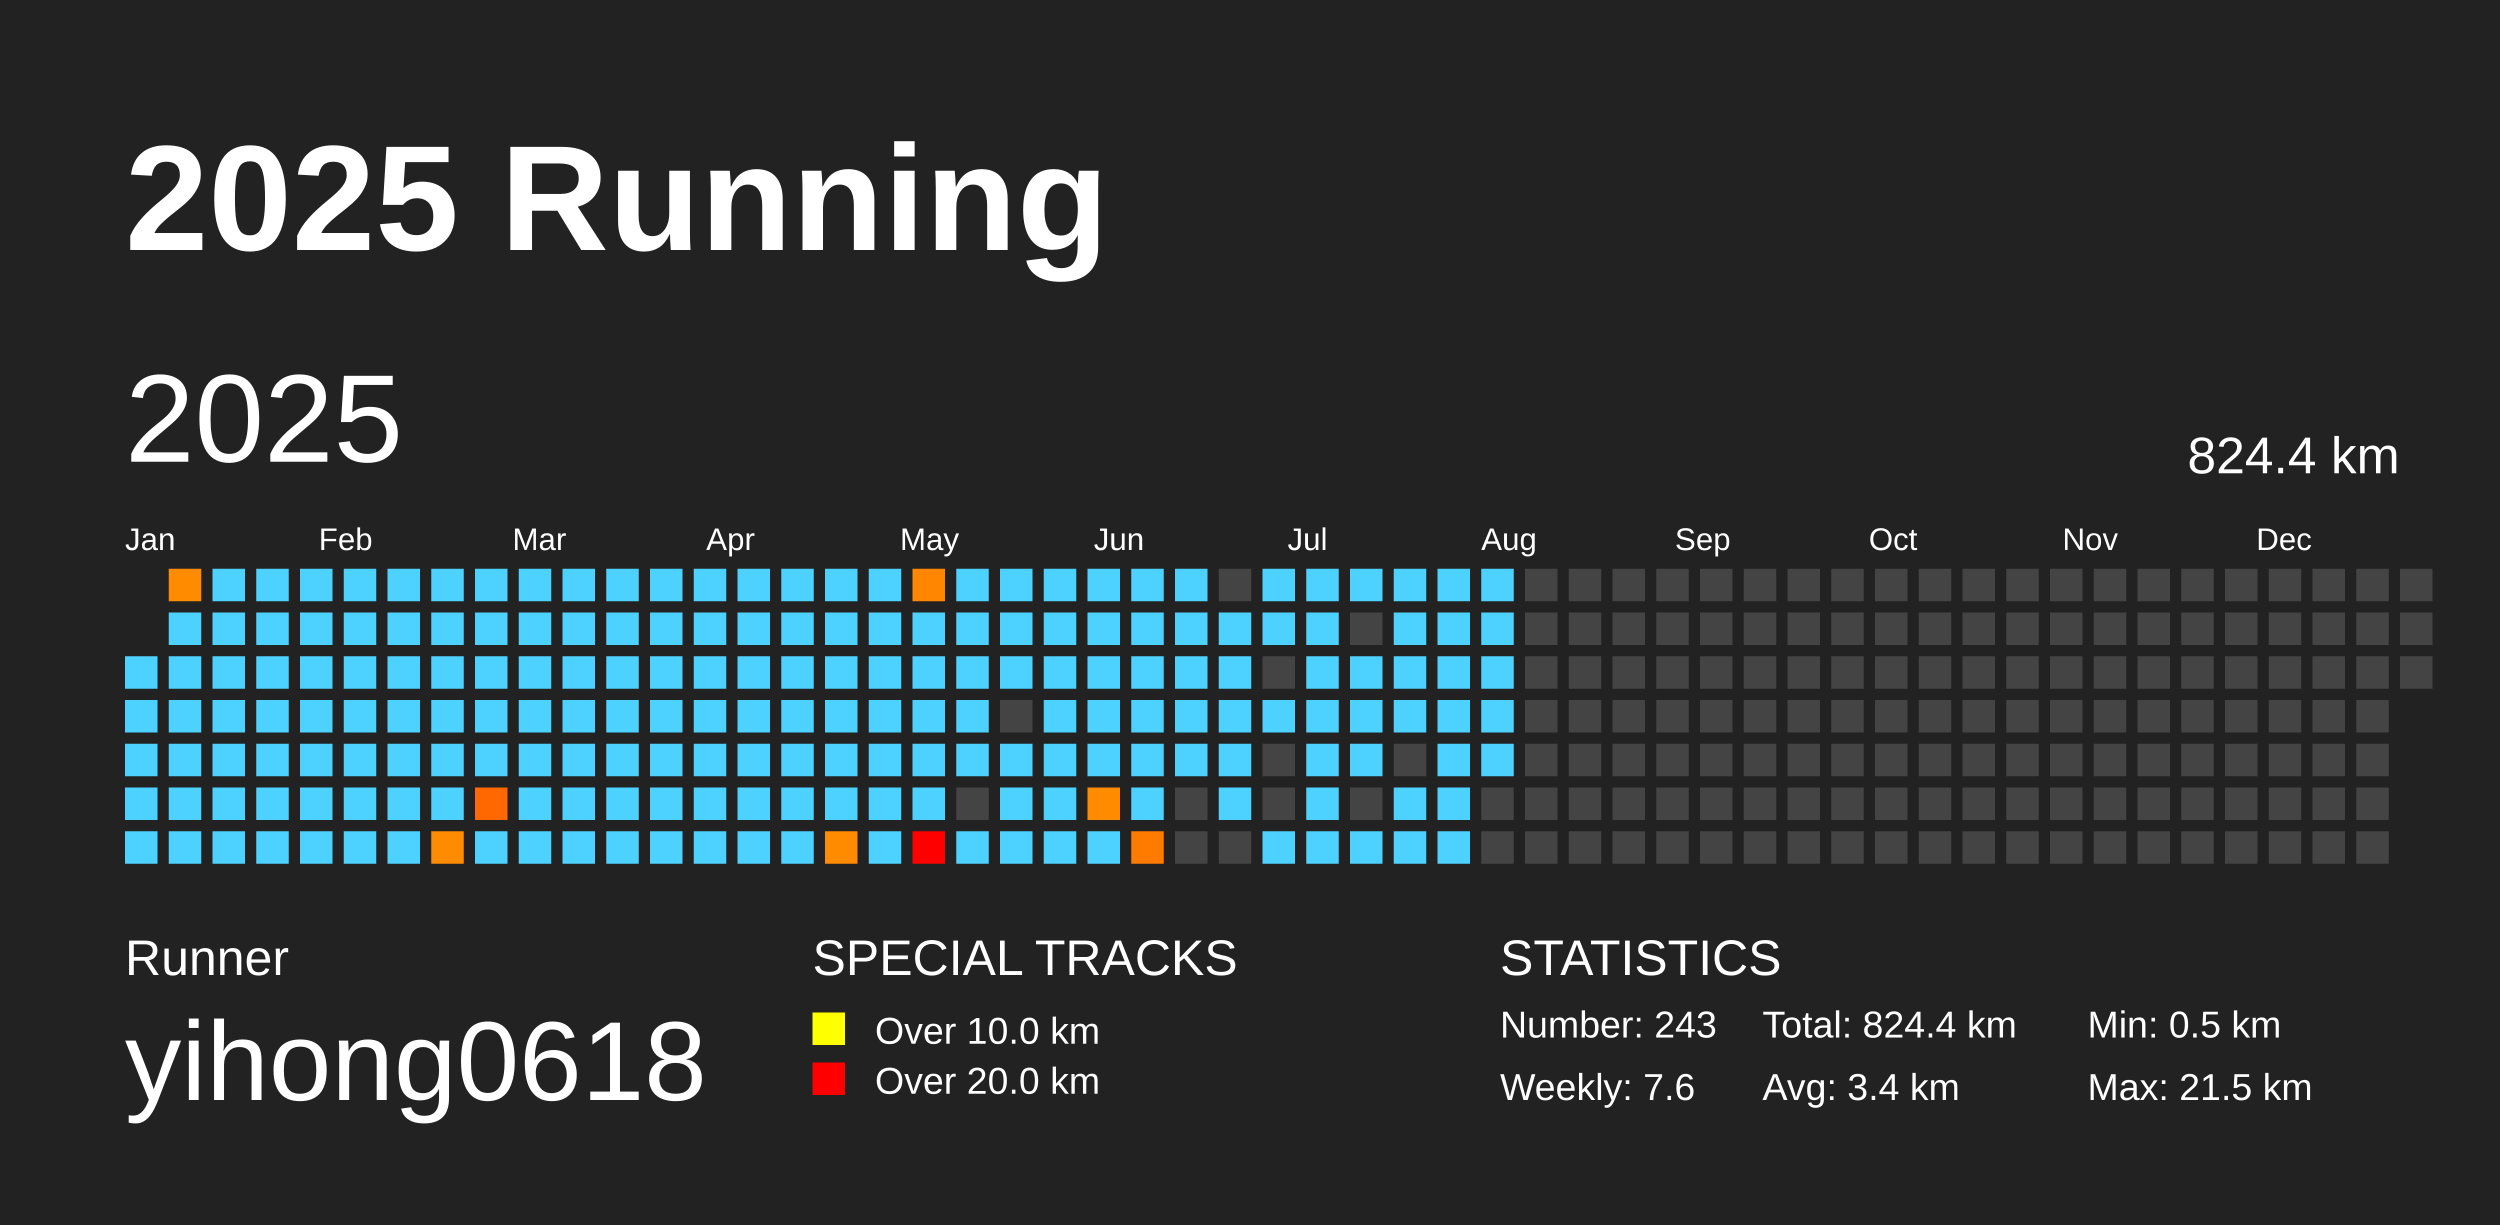
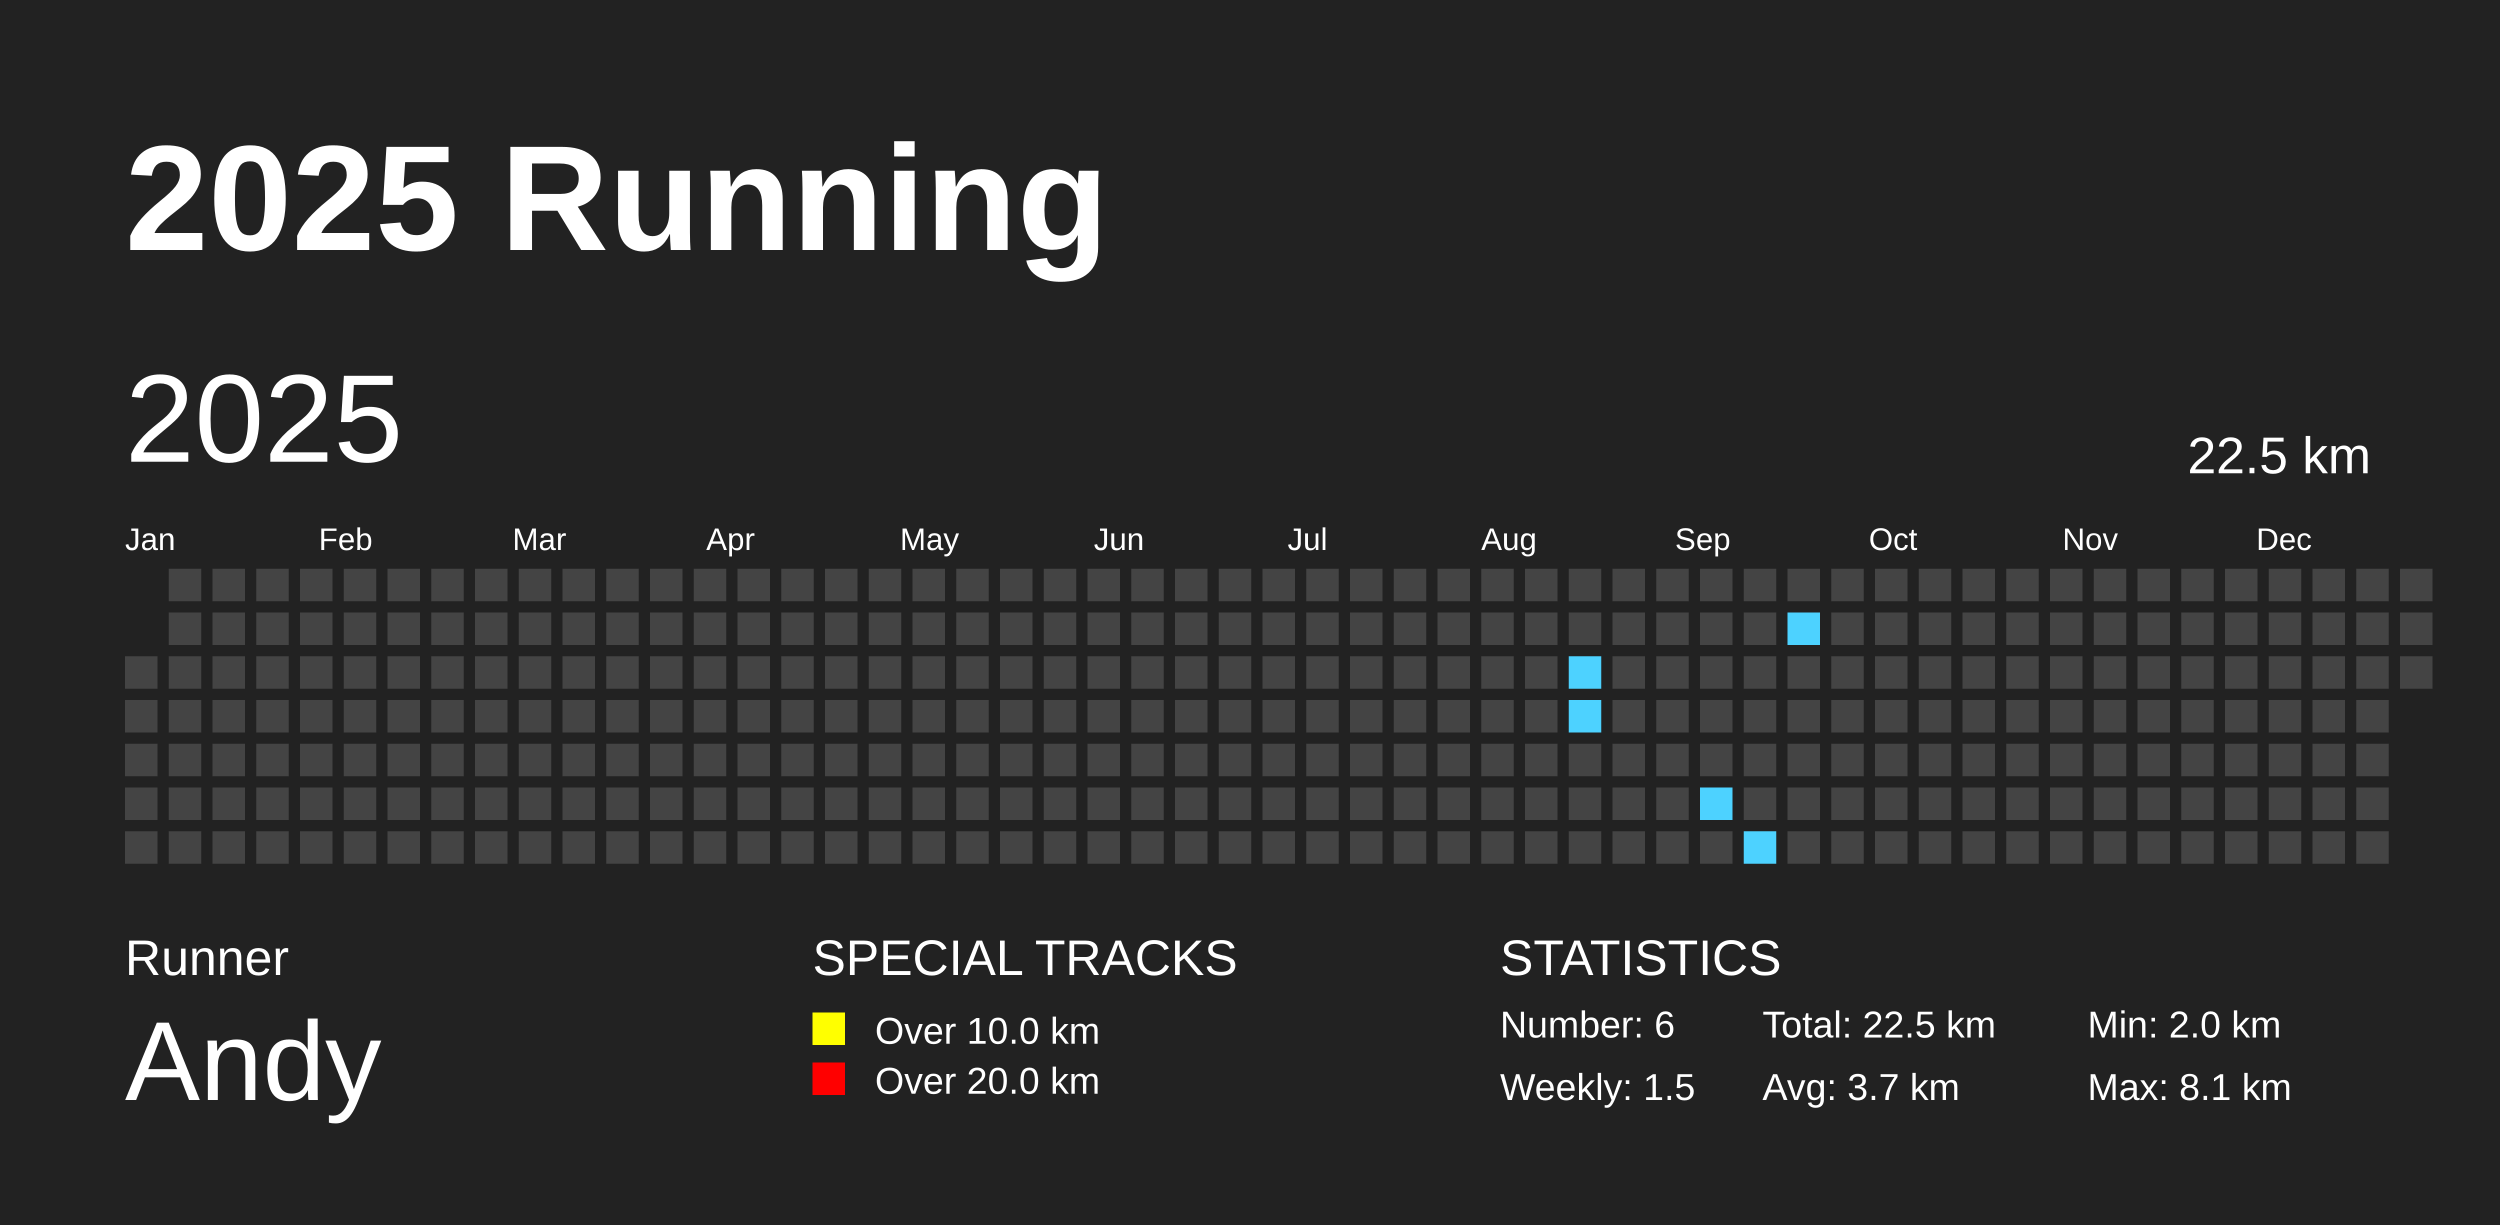
<svg xmlns="http://www.w3.org/2000/svg" baseProfile="full" height="98mm" version="1.1" viewBox="0,0,200,98" width="200mm">
  <defs />
  <rect fill="#222222" height="98" width="200" x="0" y="0" />
  <text fill="#FFFFFF" style="font-size:12px; font-family:Arial; font-weight:bold;" x="10" y="20">2025 Running</text>
  <text fill="#FFFFFF" style="font-size:4px; font-family:Arial" x="10" y="78">Runner</text>
-   <text fill="#FFFFFF" style="font-size:9px; font-family:Arial" x="10" y="88">yihong0618</text>
+   <text fill="#FFFFFF" style="font-size:9px; font-family:Arial" x="10" y="88">Andy</text>
  <text fill="#FFFFFF" style="font-size:4px; font-family:Arial" x="65" y="78">SPECIAL TRACKS</text>
  <rect fill="yellow" height="2.6" width="2.6" x="65" y="81" />
  <text fill="#FFFFFF" style="font-size:3px; font-family:Arial" x="70" y="83.5">Over 10.0 km</text>
  <rect fill="red" height="2.6" width="2.6" x="65" y="85" />
  <text fill="#FFFFFF" style="font-size:3px; font-family:Arial" x="70" y="87.5">Over 20.0 km</text>
  <text fill="#FFFFFF" style="font-size:4px; font-family:Arial" x="120" y="78">STATISTICS</text>
-   <text fill="#FFFFFF" style="font-size:3px; font-family:Arial" x="120" y="83">Number: 243</text>
-   <text fill="#FFFFFF" style="font-size:3px; font-family:Arial" x="120" y="88">Weekly: 7.6</text>
-   <text fill="#FFFFFF" style="font-size:3px; font-family:Arial" x="141" y="83">Total: 824.4 km</text>
-   <text fill="#FFFFFF" style="font-size:3px; font-family:Arial" x="141" y="88">Avg: 3.4 km</text>
-   <text fill="#FFFFFF" style="font-size:3px; font-family:Arial" x="167" y="83">Min: 0.5 km</text>
-   <text fill="#FFFFFF" style="font-size:3px; font-family:Arial" x="167" y="88">Max: 21.5 km</text>
+   <text fill="#FFFFFF" style="font-size:3px; font-family:Arial" x="120" y="83">Number: 6</text>
+   <text fill="#FFFFFF" style="font-size:3px; font-family:Arial" x="120" y="88">Weekly: 1.5</text>
+   <text fill="#FFFFFF" style="font-size:3px; font-family:Arial" x="141" y="83">Total: 22.5 km</text>
+   <text fill="#FFFFFF" style="font-size:3px; font-family:Arial" x="141" y="88">Avg: 3.7 km</text>
+   <text fill="#FFFFFF" style="font-size:3px; font-family:Arial" x="167" y="83">Min: 2.0 km</text>
+   <text fill="#FFFFFF" style="font-size:3px; font-family:Arial" x="167" y="88">Max: 8.1 km</text>
  <text dominant-baseline="hanging" fill="#FFFFFF" style="font-size:10.0px; font-family:Arial;" x="10" y="30">2025</text>
-   <text dominant-baseline="hanging" fill="#FFFFFF" style="font-size:4.125px; font-family:Arial;" x="175" y="35">824.4 km</text>
+   <text dominant-baseline="hanging" fill="#FFFFFF" style="font-size:4.125px; font-family:Arial;" x="175" y="35">22.5 km</text>
  <text fill="#FFFFFF" style="font-size:2.5px; font-family:Arial" x="10.0" y="44">Jan</text>
  <text fill="#FFFFFF" style="font-size:2.5px; font-family:Arial" x="25.5" y="44">Feb</text>
  <text fill="#FFFFFF" style="font-size:2.5px; font-family:Arial" x="41.0" y="44">Mar</text>
  <text fill="#FFFFFF" style="font-size:2.5px; font-family:Arial" x="56.5" y="44">Apr</text>
  <text fill="#FFFFFF" style="font-size:2.5px; font-family:Arial" x="72.0" y="44">May</text>
  <text fill="#FFFFFF" style="font-size:2.5px; font-family:Arial" x="87.5" y="44">Jun</text>
  <text fill="#FFFFFF" style="font-size:2.5px; font-family:Arial" x="103.0" y="44">Jul</text>
  <text fill="#FFFFFF" style="font-size:2.5px; font-family:Arial" x="118.5" y="44">Aug</text>
  <text fill="#FFFFFF" style="font-size:2.5px; font-family:Arial" x="134.0" y="44">Sep</text>
  <text fill="#FFFFFF" style="font-size:2.5px; font-family:Arial" x="149.5" y="44">Oct</text>
  <text fill="#FFFFFF" style="font-size:2.5px; font-family:Arial" x="165.0" y="44">Nov</text>
  <text fill="#FFFFFF" style="font-size:2.5px; font-family:Arial" x="180.5" y="44">Dec</text>
-   <rect fill="#4dd2ff" height="2.6" width="2.6" x="10.0" y="52.5" />
-   <rect fill="#4dd2ff" height="2.6" width="2.6" x="10.0" y="56.0" />
-   <rect fill="#4dd2ff" height="2.6" width="2.6" x="10.0" y="59.5" />
-   <rect fill="#4dd2ff" height="2.6" width="2.6" x="10.0" y="63.0" />
-   <rect fill="#4dd2ff" height="2.6" width="2.6" x="10.0" y="66.5" />
-   <rect fill="#ff8c00" height="2.6" width="2.6" x="13.5" y="45.5" />
-   <rect fill="#4dd2ff" height="2.6" width="2.6" x="13.5" y="49.0" />
-   <rect fill="#4dd2ff" height="2.6" width="2.6" x="13.5" y="52.5" />
-   <rect fill="#4dd2ff" height="2.6" width="2.6" x="13.5" y="56.0" />
-   <rect fill="#4dd2ff" height="2.6" width="2.6" x="13.5" y="59.5" />
-   <rect fill="#4dd2ff" height="2.6" width="2.6" x="13.5" y="63.0" />
-   <rect fill="#4dd2ff" height="2.6" width="2.6" x="13.5" y="66.5" />
-   <rect fill="#4dd2ff" height="2.6" width="2.6" x="17.0" y="45.5" />
-   <rect fill="#4dd2ff" height="2.6" width="2.6" x="17.0" y="49.0" />
-   <rect fill="#4dd2ff" height="2.6" width="2.6" x="17.0" y="52.5" />
-   <rect fill="#4dd2ff" height="2.6" width="2.6" x="17.0" y="56.0" />
-   <rect fill="#4dd2ff" height="2.6" width="2.6" x="17.0" y="59.5" />
-   <rect fill="#4dd2ff" height="2.6" width="2.6" x="17.0" y="63.0" />
-   <rect fill="#4dd2ff" height="2.6" width="2.6" x="17.0" y="66.5" />
-   <rect fill="#4dd2ff" height="2.6" width="2.6" x="20.5" y="45.5" />
-   <rect fill="#4dd2ff" height="2.6" width="2.6" x="20.5" y="49.0" />
-   <rect fill="#4dd2ff" height="2.6" width="2.6" x="20.5" y="52.5" />
-   <rect fill="#4dd2ff" height="2.6" width="2.6" x="20.5" y="56.0" />
-   <rect fill="#4dd2ff" height="2.6" width="2.6" x="20.5" y="59.5" />
-   <rect fill="#4dd2ff" height="2.6" width="2.6" x="20.5" y="63.0" />
-   <rect fill="#4dd2ff" height="2.6" width="2.6" x="20.5" y="66.5" />
-   <rect fill="#4dd2ff" height="2.6" width="2.6" x="24.0" y="45.5" />
-   <rect fill="#4dd2ff" height="2.6" width="2.6" x="24.0" y="49.0" />
-   <rect fill="#4dd2ff" height="2.6" width="2.6" x="24.0" y="52.5" />
-   <rect fill="#4dd2ff" height="2.6" width="2.6" x="24.0" y="56.0" />
-   <rect fill="#4dd2ff" height="2.6" width="2.6" x="24.0" y="59.5" />
-   <rect fill="#4dd2ff" height="2.6" width="2.6" x="24.0" y="63.0" />
-   <rect fill="#4dd2ff" height="2.6" width="2.6" x="24.0" y="66.5" />
-   <rect fill="#4dd2ff" height="2.6" width="2.6" x="27.5" y="45.5" />
-   <rect fill="#4dd2ff" height="2.6" width="2.6" x="27.5" y="49.0" />
-   <rect fill="#4dd2ff" height="2.6" width="2.6" x="27.5" y="52.5" />
-   <rect fill="#4dd2ff" height="2.6" width="2.6" x="27.5" y="56.0" />
-   <rect fill="#4dd2ff" height="2.6" width="2.6" x="27.5" y="59.5" />
-   <rect fill="#4dd2ff" height="2.6" width="2.6" x="27.5" y="63.0" />
-   <rect fill="#4dd2ff" height="2.6" width="2.6" x="27.5" y="66.5" />
-   <rect fill="#4dd2ff" height="2.6" width="2.6" x="31.0" y="45.5" />
-   <rect fill="#4dd2ff" height="2.6" width="2.6" x="31.0" y="49.0" />
-   <rect fill="#4dd2ff" height="2.6" width="2.6" x="31.0" y="52.5" />
-   <rect fill="#4dd2ff" height="2.6" width="2.6" x="31.0" y="56.0" />
-   <rect fill="#4dd2ff" height="2.6" width="2.6" x="31.0" y="59.5" />
-   <rect fill="#4dd2ff" height="2.6" width="2.6" x="31.0" y="63.0" />
-   <rect fill="#4dd2ff" height="2.6" width="2.6" x="31.0" y="66.5" />
-   <rect fill="#4dd2ff" height="2.6" width="2.6" x="34.5" y="45.5" />
-   <rect fill="#4dd2ff" height="2.6" width="2.6" x="34.5" y="49.0" />
-   <rect fill="#4dd2ff" height="2.6" width="2.6" x="34.5" y="52.5" />
-   <rect fill="#4dd2ff" height="2.6" width="2.6" x="34.5" y="56.0" />
-   <rect fill="#4dd2ff" height="2.6" width="2.6" x="34.5" y="59.5" />
-   <rect fill="#4dd2ff" height="2.6" width="2.6" x="34.5" y="63.0" />
-   <rect fill="#ff8c00" height="2.6" width="2.6" x="34.5" y="66.5" />
-   <rect fill="#4dd2ff" height="2.6" width="2.6" x="38.0" y="45.5" />
-   <rect fill="#4dd2ff" height="2.6" width="2.6" x="38.0" y="49.0" />
-   <rect fill="#4dd2ff" height="2.6" width="2.6" x="38.0" y="52.5" />
-   <rect fill="#4dd2ff" height="2.6" width="2.6" x="38.0" y="56.0" />
-   <rect fill="#4dd2ff" height="2.6" width="2.6" x="38.0" y="59.5" />
-   <rect fill="#ff6700" height="2.6" width="2.6" x="38.0" y="63.0" />
-   <rect fill="#4dd2ff" height="2.6" width="2.6" x="38.0" y="66.5" />
-   <rect fill="#4dd2ff" height="2.6" width="2.6" x="41.5" y="45.5" />
-   <rect fill="#4dd2ff" height="2.6" width="2.6" x="41.5" y="49.0" />
-   <rect fill="#4dd2ff" height="2.6" width="2.6" x="41.5" y="52.5" />
-   <rect fill="#4dd2ff" height="2.6" width="2.6" x="41.5" y="56.0" />
-   <rect fill="#4dd2ff" height="2.6" width="2.6" x="41.5" y="59.5" />
-   <rect fill="#4dd2ff" height="2.6" width="2.6" x="41.5" y="63.0" />
-   <rect fill="#4dd2ff" height="2.6" width="2.6" x="41.5" y="66.5" />
-   <rect fill="#4dd2ff" height="2.6" width="2.6" x="45.0" y="45.5" />
-   <rect fill="#4dd2ff" height="2.6" width="2.6" x="45.0" y="49.0" />
-   <rect fill="#4dd2ff" height="2.6" width="2.6" x="45.0" y="52.5" />
-   <rect fill="#4dd2ff" height="2.6" width="2.6" x="45.0" y="56.0" />
-   <rect fill="#4dd2ff" height="2.6" width="2.6" x="45.0" y="59.5" />
-   <rect fill="#4dd2ff" height="2.6" width="2.6" x="45.0" y="63.0" />
-   <rect fill="#4dd2ff" height="2.6" width="2.6" x="45.0" y="66.5" />
-   <rect fill="#4dd2ff" height="2.6" width="2.6" x="48.5" y="45.5" />
-   <rect fill="#4dd2ff" height="2.6" width="2.6" x="48.5" y="49.0" />
-   <rect fill="#4dd2ff" height="2.6" width="2.6" x="48.5" y="52.5" />
-   <rect fill="#4dd2ff" height="2.6" width="2.6" x="48.5" y="56.0" />
-   <rect fill="#4dd2ff" height="2.6" width="2.6" x="48.5" y="59.5" />
-   <rect fill="#4dd2ff" height="2.6" width="2.6" x="48.5" y="63.0" />
-   <rect fill="#4dd2ff" height="2.6" width="2.6" x="48.5" y="66.5" />
-   <rect fill="#4dd2ff" height="2.6" width="2.6" x="52.0" y="45.5" />
-   <rect fill="#4dd2ff" height="2.6" width="2.6" x="52.0" y="49.0" />
-   <rect fill="#4dd2ff" height="2.6" width="2.6" x="52.0" y="52.5" />
-   <rect fill="#4dd2ff" height="2.6" width="2.6" x="52.0" y="56.0" />
-   <rect fill="#4dd2ff" height="2.6" width="2.6" x="52.0" y="59.5" />
-   <rect fill="#4dd2ff" height="2.6" width="2.6" x="52.0" y="63.0" />
-   <rect fill="#4dd2ff" height="2.6" width="2.6" x="52.0" y="66.5" />
-   <rect fill="#4dd2ff" height="2.6" width="2.6" x="55.5" y="45.5" />
-   <rect fill="#4dd2ff" height="2.6" width="2.6" x="55.5" y="49.0" />
-   <rect fill="#4dd2ff" height="2.6" width="2.6" x="55.5" y="52.5" />
-   <rect fill="#4dd2ff" height="2.6" width="2.6" x="55.5" y="56.0" />
-   <rect fill="#4dd2ff" height="2.6" width="2.6" x="55.5" y="59.5" />
-   <rect fill="#4dd2ff" height="2.6" width="2.6" x="55.5" y="63.0" />
-   <rect fill="#4dd2ff" height="2.6" width="2.6" x="55.5" y="66.5" />
-   <rect fill="#4dd2ff" height="2.6" width="2.6" x="59.0" y="45.5" />
-   <rect fill="#4dd2ff" height="2.6" width="2.6" x="59.0" y="49.0" />
-   <rect fill="#4dd2ff" height="2.6" width="2.6" x="59.0" y="52.5" />
-   <rect fill="#4dd2ff" height="2.6" width="2.6" x="59.0" y="56.0" />
-   <rect fill="#4dd2ff" height="2.6" width="2.6" x="59.0" y="59.5" />
-   <rect fill="#4dd2ff" height="2.6" width="2.6" x="59.0" y="63.0" />
-   <rect fill="#4dd2ff" height="2.6" width="2.6" x="59.0" y="66.5" />
-   <rect fill="#4dd2ff" height="2.6" width="2.6" x="62.5" y="45.5" />
-   <rect fill="#4dd2ff" height="2.6" width="2.6" x="62.5" y="49.0" />
-   <rect fill="#4dd2ff" height="2.6" width="2.6" x="62.5" y="52.5" />
-   <rect fill="#4dd2ff" height="2.6" width="2.6" x="62.5" y="56.0" />
-   <rect fill="#4dd2ff" height="2.6" width="2.6" x="62.5" y="59.5" />
-   <rect fill="#4dd2ff" height="2.6" width="2.6" x="62.5" y="63.0" />
-   <rect fill="#4dd2ff" height="2.6" width="2.6" x="62.5" y="66.5" />
-   <rect fill="#4dd2ff" height="2.6" width="2.6" x="66.0" y="45.5" />
-   <rect fill="#4dd2ff" height="2.6" width="2.6" x="66.0" y="49.0" />
-   <rect fill="#4dd2ff" height="2.6" width="2.6" x="66.0" y="52.5" />
-   <rect fill="#4dd2ff" height="2.6" width="2.6" x="66.0" y="56.0" />
-   <rect fill="#4dd2ff" height="2.6" width="2.6" x="66.0" y="59.5" />
-   <rect fill="#4dd2ff" height="2.6" width="2.6" x="66.0" y="63.0" />
-   <rect fill="#ff8c00" height="2.6" width="2.6" x="66.0" y="66.5" />
-   <rect fill="#4dd2ff" height="2.6" width="2.6" x="69.5" y="45.5" />
-   <rect fill="#4dd2ff" height="2.6" width="2.6" x="69.5" y="49.0" />
-   <rect fill="#4dd2ff" height="2.6" width="2.6" x="69.5" y="52.5" />
-   <rect fill="#4dd2ff" height="2.6" width="2.6" x="69.5" y="56.0" />
-   <rect fill="#4dd2ff" height="2.6" width="2.6" x="69.5" y="59.5" />
-   <rect fill="#4dd2ff" height="2.6" width="2.6" x="69.5" y="63.0" />
-   <rect fill="#4dd2ff" height="2.6" width="2.6" x="69.5" y="66.5" />
-   <rect fill="#ff8600" height="2.6" width="2.6" x="73.0" y="45.5" />
-   <rect fill="#4dd2ff" height="2.6" width="2.6" x="73.0" y="49.0" />
-   <rect fill="#4dd2ff" height="2.6" width="2.6" x="73.0" y="52.5" />
-   <rect fill="#4dd2ff" height="2.6" width="2.6" x="73.0" y="56.0" />
-   <rect fill="#4dd2ff" height="2.6" width="2.6" x="73.0" y="59.5" />
-   <rect fill="#4dd2ff" height="2.6" width="2.6" x="73.0" y="63.0" />
-   <rect fill="red" height="2.6" width="2.6" x="73.0" y="66.5" />
-   <rect fill="#4dd2ff" height="2.6" width="2.6" x="76.5" y="45.5" />
-   <rect fill="#4dd2ff" height="2.6" width="2.6" x="76.5" y="49.0" />
-   <rect fill="#4dd2ff" height="2.6" width="2.6" x="76.5" y="52.5" />
-   <rect fill="#4dd2ff" height="2.6" width="2.6" x="76.5" y="56.0" />
-   <rect fill="#4dd2ff" height="2.6" width="2.6" x="76.5" y="59.5" />
+   <rect fill="#444444" height="2.6" width="2.6" x="10.0" y="52.5" />
+   <rect fill="#444444" height="2.6" width="2.6" x="10.0" y="56.0" />
+   <rect fill="#444444" height="2.6" width="2.6" x="10.0" y="59.5" />
+   <rect fill="#444444" height="2.6" width="2.6" x="10.0" y="63.0" />
+   <rect fill="#444444" height="2.6" width="2.6" x="10.0" y="66.5" />
+   <rect fill="#444444" height="2.6" width="2.6" x="13.5" y="45.5" />
+   <rect fill="#444444" height="2.6" width="2.6" x="13.5" y="49.0" />
+   <rect fill="#444444" height="2.6" width="2.6" x="13.5" y="52.5" />
+   <rect fill="#444444" height="2.6" width="2.6" x="13.5" y="56.0" />
+   <rect fill="#444444" height="2.6" width="2.6" x="13.5" y="59.5" />
+   <rect fill="#444444" height="2.6" width="2.6" x="13.5" y="63.0" />
+   <rect fill="#444444" height="2.6" width="2.6" x="13.5" y="66.5" />
+   <rect fill="#444444" height="2.6" width="2.6" x="17.0" y="45.5" />
+   <rect fill="#444444" height="2.6" width="2.6" x="17.0" y="49.0" />
+   <rect fill="#444444" height="2.6" width="2.6" x="17.0" y="52.5" />
+   <rect fill="#444444" height="2.6" width="2.6" x="17.0" y="56.0" />
+   <rect fill="#444444" height="2.6" width="2.6" x="17.0" y="59.5" />
+   <rect fill="#444444" height="2.6" width="2.6" x="17.0" y="63.0" />
+   <rect fill="#444444" height="2.6" width="2.6" x="17.0" y="66.5" />
+   <rect fill="#444444" height="2.6" width="2.6" x="20.5" y="45.5" />
+   <rect fill="#444444" height="2.6" width="2.6" x="20.5" y="49.0" />
+   <rect fill="#444444" height="2.6" width="2.6" x="20.5" y="52.5" />
+   <rect fill="#444444" height="2.6" width="2.6" x="20.5" y="56.0" />
+   <rect fill="#444444" height="2.6" width="2.6" x="20.5" y="59.5" />
+   <rect fill="#444444" height="2.6" width="2.6" x="20.5" y="63.0" />
+   <rect fill="#444444" height="2.6" width="2.6" x="20.5" y="66.5" />
+   <rect fill="#444444" height="2.6" width="2.6" x="24.0" y="45.5" />
+   <rect fill="#444444" height="2.6" width="2.6" x="24.0" y="49.0" />
+   <rect fill="#444444" height="2.6" width="2.6" x="24.0" y="52.5" />
+   <rect fill="#444444" height="2.6" width="2.6" x="24.0" y="56.0" />
+   <rect fill="#444444" height="2.6" width="2.6" x="24.0" y="59.5" />
+   <rect fill="#444444" height="2.6" width="2.6" x="24.0" y="63.0" />
+   <rect fill="#444444" height="2.6" width="2.6" x="24.0" y="66.5" />
+   <rect fill="#444444" height="2.6" width="2.6" x="27.5" y="45.5" />
+   <rect fill="#444444" height="2.6" width="2.6" x="27.5" y="49.0" />
+   <rect fill="#444444" height="2.6" width="2.6" x="27.5" y="52.5" />
+   <rect fill="#444444" height="2.6" width="2.6" x="27.5" y="56.0" />
+   <rect fill="#444444" height="2.6" width="2.6" x="27.5" y="59.5" />
+   <rect fill="#444444" height="2.6" width="2.6" x="27.5" y="63.0" />
+   <rect fill="#444444" height="2.6" width="2.6" x="27.5" y="66.5" />
+   <rect fill="#444444" height="2.6" width="2.6" x="31.0" y="45.5" />
+   <rect fill="#444444" height="2.6" width="2.6" x="31.0" y="49.0" />
+   <rect fill="#444444" height="2.6" width="2.6" x="31.0" y="52.5" />
+   <rect fill="#444444" height="2.6" width="2.6" x="31.0" y="56.0" />
+   <rect fill="#444444" height="2.6" width="2.6" x="31.0" y="59.5" />
+   <rect fill="#444444" height="2.6" width="2.6" x="31.0" y="63.0" />
+   <rect fill="#444444" height="2.6" width="2.6" x="31.0" y="66.5" />
+   <rect fill="#444444" height="2.6" width="2.6" x="34.5" y="45.5" />
+   <rect fill="#444444" height="2.6" width="2.6" x="34.5" y="49.0" />
+   <rect fill="#444444" height="2.6" width="2.6" x="34.5" y="52.5" />
+   <rect fill="#444444" height="2.6" width="2.6" x="34.5" y="56.0" />
+   <rect fill="#444444" height="2.6" width="2.6" x="34.5" y="59.5" />
+   <rect fill="#444444" height="2.6" width="2.6" x="34.5" y="63.0" />
+   <rect fill="#444444" height="2.6" width="2.6" x="34.5" y="66.5" />
+   <rect fill="#444444" height="2.6" width="2.6" x="38.0" y="45.5" />
+   <rect fill="#444444" height="2.6" width="2.6" x="38.0" y="49.0" />
+   <rect fill="#444444" height="2.6" width="2.6" x="38.0" y="52.5" />
+   <rect fill="#444444" height="2.6" width="2.6" x="38.0" y="56.0" />
+   <rect fill="#444444" height="2.6" width="2.6" x="38.0" y="59.5" />
+   <rect fill="#444444" height="2.6" width="2.6" x="38.0" y="63.0" />
+   <rect fill="#444444" height="2.6" width="2.6" x="38.0" y="66.5" />
+   <rect fill="#444444" height="2.6" width="2.6" x="41.5" y="45.5" />
+   <rect fill="#444444" height="2.6" width="2.6" x="41.5" y="49.0" />
+   <rect fill="#444444" height="2.6" width="2.6" x="41.5" y="52.5" />
+   <rect fill="#444444" height="2.6" width="2.6" x="41.5" y="56.0" />
+   <rect fill="#444444" height="2.6" width="2.6" x="41.5" y="59.5" />
+   <rect fill="#444444" height="2.6" width="2.6" x="41.5" y="63.0" />
+   <rect fill="#444444" height="2.6" width="2.6" x="41.5" y="66.5" />
+   <rect fill="#444444" height="2.6" width="2.6" x="45.0" y="45.5" />
+   <rect fill="#444444" height="2.6" width="2.6" x="45.0" y="49.0" />
+   <rect fill="#444444" height="2.6" width="2.6" x="45.0" y="52.5" />
+   <rect fill="#444444" height="2.6" width="2.6" x="45.0" y="56.0" />
+   <rect fill="#444444" height="2.6" width="2.6" x="45.0" y="59.5" />
+   <rect fill="#444444" height="2.6" width="2.6" x="45.0" y="63.0" />
+   <rect fill="#444444" height="2.6" width="2.6" x="45.0" y="66.5" />
+   <rect fill="#444444" height="2.6" width="2.6" x="48.5" y="45.5" />
+   <rect fill="#444444" height="2.6" width="2.6" x="48.5" y="49.0" />
+   <rect fill="#444444" height="2.6" width="2.6" x="48.5" y="52.5" />
+   <rect fill="#444444" height="2.6" width="2.6" x="48.5" y="56.0" />
+   <rect fill="#444444" height="2.6" width="2.6" x="48.5" y="59.5" />
+   <rect fill="#444444" height="2.6" width="2.6" x="48.5" y="63.0" />
+   <rect fill="#444444" height="2.6" width="2.6" x="48.5" y="66.5" />
+   <rect fill="#444444" height="2.6" width="2.6" x="52.0" y="45.5" />
+   <rect fill="#444444" height="2.6" width="2.6" x="52.0" y="49.0" />
+   <rect fill="#444444" height="2.6" width="2.6" x="52.0" y="52.5" />
+   <rect fill="#444444" height="2.6" width="2.6" x="52.0" y="56.0" />
+   <rect fill="#444444" height="2.6" width="2.6" x="52.0" y="59.5" />
+   <rect fill="#444444" height="2.6" width="2.6" x="52.0" y="63.0" />
+   <rect fill="#444444" height="2.6" width="2.6" x="52.0" y="66.5" />
+   <rect fill="#444444" height="2.6" width="2.6" x="55.5" y="45.5" />
+   <rect fill="#444444" height="2.6" width="2.6" x="55.5" y="49.0" />
+   <rect fill="#444444" height="2.6" width="2.6" x="55.5" y="52.5" />
+   <rect fill="#444444" height="2.6" width="2.6" x="55.5" y="56.0" />
+   <rect fill="#444444" height="2.6" width="2.6" x="55.5" y="59.5" />
+   <rect fill="#444444" height="2.6" width="2.6" x="55.5" y="63.0" />
+   <rect fill="#444444" height="2.6" width="2.6" x="55.5" y="66.5" />
+   <rect fill="#444444" height="2.6" width="2.6" x="59.0" y="45.5" />
+   <rect fill="#444444" height="2.6" width="2.6" x="59.0" y="49.0" />
+   <rect fill="#444444" height="2.6" width="2.6" x="59.0" y="52.5" />
+   <rect fill="#444444" height="2.6" width="2.6" x="59.0" y="56.0" />
+   <rect fill="#444444" height="2.6" width="2.6" x="59.0" y="59.5" />
+   <rect fill="#444444" height="2.6" width="2.6" x="59.0" y="63.0" />
+   <rect fill="#444444" height="2.6" width="2.6" x="59.0" y="66.5" />
+   <rect fill="#444444" height="2.6" width="2.6" x="62.5" y="45.5" />
+   <rect fill="#444444" height="2.6" width="2.6" x="62.5" y="49.0" />
+   <rect fill="#444444" height="2.6" width="2.6" x="62.5" y="52.5" />
+   <rect fill="#444444" height="2.6" width="2.6" x="62.5" y="56.0" />
+   <rect fill="#444444" height="2.6" width="2.6" x="62.5" y="59.5" />
+   <rect fill="#444444" height="2.6" width="2.6" x="62.5" y="63.0" />
+   <rect fill="#444444" height="2.6" width="2.6" x="62.5" y="66.5" />
+   <rect fill="#444444" height="2.6" width="2.6" x="66.0" y="45.5" />
+   <rect fill="#444444" height="2.6" width="2.6" x="66.0" y="49.0" />
+   <rect fill="#444444" height="2.6" width="2.6" x="66.0" y="52.5" />
+   <rect fill="#444444" height="2.6" width="2.6" x="66.0" y="56.0" />
+   <rect fill="#444444" height="2.6" width="2.6" x="66.0" y="59.5" />
+   <rect fill="#444444" height="2.6" width="2.6" x="66.0" y="63.0" />
+   <rect fill="#444444" height="2.6" width="2.6" x="66.0" y="66.5" />
+   <rect fill="#444444" height="2.6" width="2.6" x="69.5" y="45.5" />
+   <rect fill="#444444" height="2.6" width="2.6" x="69.5" y="49.0" />
+   <rect fill="#444444" height="2.6" width="2.6" x="69.5" y="52.5" />
+   <rect fill="#444444" height="2.6" width="2.6" x="69.5" y="56.0" />
+   <rect fill="#444444" height="2.6" width="2.6" x="69.5" y="59.5" />
+   <rect fill="#444444" height="2.6" width="2.6" x="69.5" y="63.0" />
+   <rect fill="#444444" height="2.6" width="2.6" x="69.5" y="66.5" />
+   <rect fill="#444444" height="2.6" width="2.6" x="73.0" y="45.5" />
+   <rect fill="#444444" height="2.6" width="2.6" x="73.0" y="49.0" />
+   <rect fill="#444444" height="2.6" width="2.6" x="73.0" y="52.5" />
+   <rect fill="#444444" height="2.6" width="2.6" x="73.0" y="56.0" />
+   <rect fill="#444444" height="2.6" width="2.6" x="73.0" y="59.5" />
+   <rect fill="#444444" height="2.6" width="2.6" x="73.0" y="63.0" />
+   <rect fill="#444444" height="2.6" width="2.6" x="73.0" y="66.5" />
+   <rect fill="#444444" height="2.6" width="2.6" x="76.5" y="45.5" />
+   <rect fill="#444444" height="2.6" width="2.6" x="76.5" y="49.0" />
+   <rect fill="#444444" height="2.6" width="2.6" x="76.5" y="52.5" />
+   <rect fill="#444444" height="2.6" width="2.6" x="76.5" y="56.0" />
+   <rect fill="#444444" height="2.6" width="2.6" x="76.5" y="59.5" />
  <rect fill="#444444" height="2.6" width="2.6" x="76.5" y="63.0" />
-   <rect fill="#4dd2ff" height="2.6" width="2.6" x="76.5" y="66.5" />
-   <rect fill="#4dd2ff" height="2.6" width="2.6" x="80.0" y="45.5" />
-   <rect fill="#4dd2ff" height="2.6" width="2.6" x="80.0" y="49.0" />
-   <rect fill="#4dd2ff" height="2.6" width="2.6" x="80.0" y="52.5" />
+   <rect fill="#444444" height="2.6" width="2.6" x="76.5" y="66.5" />
+   <rect fill="#444444" height="2.6" width="2.6" x="80.0" y="45.5" />
+   <rect fill="#444444" height="2.6" width="2.6" x="80.0" y="49.0" />
+   <rect fill="#444444" height="2.6" width="2.6" x="80.0" y="52.5" />
  <rect fill="#444444" height="2.6" width="2.6" x="80.0" y="56.0" />
-   <rect fill="#4dd2ff" height="2.6" width="2.6" x="80.0" y="59.5" />
-   <rect fill="#4dd2ff" height="2.6" width="2.6" x="80.0" y="63.0" />
-   <rect fill="#4dd2ff" height="2.6" width="2.6" x="80.0" y="66.5" />
-   <rect fill="#4dd2ff" height="2.6" width="2.6" x="83.5" y="45.5" />
-   <rect fill="#4dd2ff" height="2.6" width="2.6" x="83.5" y="49.0" />
-   <rect fill="#4dd2ff" height="2.6" width="2.6" x="83.5" y="52.5" />
-   <rect fill="#4dd2ff" height="2.6" width="2.6" x="83.5" y="56.0" />
-   <rect fill="#4dd2ff" height="2.6" width="2.6" x="83.5" y="59.5" />
-   <rect fill="#4dd2ff" height="2.6" width="2.6" x="83.5" y="63.0" />
-   <rect fill="#4dd2ff" height="2.6" width="2.6" x="83.5" y="66.5" />
-   <rect fill="#4dd2ff" height="2.6" width="2.6" x="87.0" y="45.5" />
-   <rect fill="#4dd2ff" height="2.6" width="2.6" x="87.0" y="49.0" />
-   <rect fill="#4dd2ff" height="2.6" width="2.6" x="87.0" y="52.5" />
-   <rect fill="#4dd2ff" height="2.6" width="2.6" x="87.0" y="56.0" />
-   <rect fill="#4dd2ff" height="2.6" width="2.6" x="87.0" y="59.5" />
-   <rect fill="#ff8c00" height="2.6" width="2.6" x="87.0" y="63.0" />
-   <rect fill="#4dd2ff" height="2.6" width="2.6" x="87.0" y="66.5" />
-   <rect fill="#4dd2ff" height="2.6" width="2.6" x="90.5" y="45.5" />
-   <rect fill="#4dd2ff" height="2.6" width="2.6" x="90.5" y="49.0" />
-   <rect fill="#4dd2ff" height="2.6" width="2.6" x="90.5" y="52.5" />
-   <rect fill="#4dd2ff" height="2.6" width="2.6" x="90.5" y="56.0" />
-   <rect fill="#4dd2ff" height="2.6" width="2.6" x="90.5" y="59.5" />
-   <rect fill="#4dd2ff" height="2.6" width="2.6" x="90.5" y="63.0" />
-   <rect fill="#ff7b00" height="2.6" width="2.6" x="90.5" y="66.5" />
-   <rect fill="#4dd2ff" height="2.6" width="2.6" x="94.0" y="45.5" />
-   <rect fill="#4dd2ff" height="2.6" width="2.6" x="94.0" y="49.0" />
-   <rect fill="#4dd2ff" height="2.6" width="2.6" x="94.0" y="52.5" />
-   <rect fill="#4dd2ff" height="2.6" width="2.6" x="94.0" y="56.0" />
-   <rect fill="#4dd2ff" height="2.6" width="2.6" x="94.0" y="59.5" />
+   <rect fill="#444444" height="2.6" width="2.6" x="80.0" y="59.5" />
+   <rect fill="#444444" height="2.6" width="2.6" x="80.0" y="63.0" />
+   <rect fill="#444444" height="2.6" width="2.6" x="80.0" y="66.5" />
+   <rect fill="#444444" height="2.6" width="2.6" x="83.5" y="45.5" />
+   <rect fill="#444444" height="2.6" width="2.6" x="83.5" y="49.0" />
+   <rect fill="#444444" height="2.6" width="2.6" x="83.5" y="52.5" />
+   <rect fill="#444444" height="2.6" width="2.6" x="83.5" y="56.0" />
+   <rect fill="#444444" height="2.6" width="2.6" x="83.5" y="59.5" />
+   <rect fill="#444444" height="2.6" width="2.6" x="83.5" y="63.0" />
+   <rect fill="#444444" height="2.6" width="2.6" x="83.5" y="66.5" />
+   <rect fill="#444444" height="2.6" width="2.6" x="87.0" y="45.5" />
+   <rect fill="#444444" height="2.6" width="2.6" x="87.0" y="49.0" />
+   <rect fill="#444444" height="2.6" width="2.6" x="87.0" y="52.5" />
+   <rect fill="#444444" height="2.6" width="2.6" x="87.0" y="56.0" />
+   <rect fill="#444444" height="2.6" width="2.6" x="87.0" y="59.5" />
+   <rect fill="#444444" height="2.6" width="2.6" x="87.0" y="63.0" />
+   <rect fill="#444444" height="2.6" width="2.6" x="87.0" y="66.5" />
+   <rect fill="#444444" height="2.6" width="2.6" x="90.5" y="45.5" />
+   <rect fill="#444444" height="2.6" width="2.6" x="90.5" y="49.0" />
+   <rect fill="#444444" height="2.6" width="2.6" x="90.5" y="52.5" />
+   <rect fill="#444444" height="2.6" width="2.6" x="90.5" y="56.0" />
+   <rect fill="#444444" height="2.6" width="2.6" x="90.5" y="59.5" />
+   <rect fill="#444444" height="2.6" width="2.6" x="90.5" y="63.0" />
+   <rect fill="#444444" height="2.6" width="2.6" x="90.5" y="66.5" />
+   <rect fill="#444444" height="2.6" width="2.6" x="94.0" y="45.5" />
+   <rect fill="#444444" height="2.6" width="2.6" x="94.0" y="49.0" />
+   <rect fill="#444444" height="2.6" width="2.6" x="94.0" y="52.5" />
+   <rect fill="#444444" height="2.6" width="2.6" x="94.0" y="56.0" />
+   <rect fill="#444444" height="2.6" width="2.6" x="94.0" y="59.5" />
  <rect fill="#444444" height="2.6" width="2.6" x="94.0" y="63.0" />
  <rect fill="#444444" height="2.6" width="2.6" x="94.0" y="66.5" />
  <rect fill="#444444" height="2.6" width="2.6" x="97.5" y="45.5" />
-   <rect fill="#4dd2ff" height="2.6" width="2.6" x="97.5" y="49.0" />
-   <rect fill="#4dd2ff" height="2.6" width="2.6" x="97.5" y="52.5" />
-   <rect fill="#4dd2ff" height="2.6" width="2.6" x="97.5" y="56.0" />
-   <rect fill="#4dd2ff" height="2.6" width="2.6" x="97.5" y="59.5" />
-   <rect fill="#4dd2ff" height="2.6" width="2.6" x="97.5" y="63.0" />
+   <rect fill="#444444" height="2.6" width="2.6" x="97.5" y="49.0" />
+   <rect fill="#444444" height="2.6" width="2.6" x="97.5" y="52.5" />
+   <rect fill="#444444" height="2.6" width="2.6" x="97.5" y="56.0" />
+   <rect fill="#444444" height="2.6" width="2.6" x="97.5" y="59.5" />
+   <rect fill="#444444" height="2.6" width="2.6" x="97.5" y="63.0" />
  <rect fill="#444444" height="2.6" width="2.6" x="97.5" y="66.5" />
-   <rect fill="#4dd2ff" height="2.6" width="2.6" x="101.0" y="45.5" />
-   <rect fill="#4dd2ff" height="2.6" width="2.6" x="101.0" y="49.0" />
+   <rect fill="#444444" height="2.6" width="2.6" x="101.0" y="45.5" />
+   <rect fill="#444444" height="2.6" width="2.6" x="101.0" y="49.0" />
  <rect fill="#444444" height="2.6" width="2.6" x="101.0" y="52.5" />
-   <rect fill="#4dd2ff" height="2.6" width="2.6" x="101.0" y="56.0" />
+   <rect fill="#444444" height="2.6" width="2.6" x="101.0" y="56.0" />
  <rect fill="#444444" height="2.6" width="2.6" x="101.0" y="59.5" />
  <rect fill="#444444" height="2.6" width="2.6" x="101.0" y="63.0" />
-   <rect fill="#4dd2ff" height="2.6" width="2.6" x="101.0" y="66.5" />
-   <rect fill="#4dd2ff" height="2.6" width="2.6" x="104.5" y="45.5" />
-   <rect fill="#4dd2ff" height="2.6" width="2.6" x="104.5" y="49.0" />
-   <rect fill="#4dd2ff" height="2.6" width="2.6" x="104.5" y="52.5" />
-   <rect fill="#4dd2ff" height="2.6" width="2.6" x="104.5" y="56.0" />
-   <rect fill="#4dd2ff" height="2.6" width="2.6" x="104.5" y="59.5" />
-   <rect fill="#4dd2ff" height="2.6" width="2.6" x="104.5" y="63.0" />
-   <rect fill="#4dd2ff" height="2.6" width="2.6" x="104.5" y="66.5" />
-   <rect fill="#4dd2ff" height="2.6" width="2.6" x="108.0" y="45.5" />
+   <rect fill="#444444" height="2.6" width="2.6" x="101.0" y="66.5" />
+   <rect fill="#444444" height="2.6" width="2.6" x="104.5" y="45.5" />
+   <rect fill="#444444" height="2.6" width="2.6" x="104.5" y="49.0" />
+   <rect fill="#444444" height="2.6" width="2.6" x="104.5" y="52.5" />
+   <rect fill="#444444" height="2.6" width="2.6" x="104.5" y="56.0" />
+   <rect fill="#444444" height="2.6" width="2.6" x="104.5" y="59.5" />
+   <rect fill="#444444" height="2.6" width="2.6" x="104.5" y="63.0" />
+   <rect fill="#444444" height="2.6" width="2.6" x="104.5" y="66.5" />
+   <rect fill="#444444" height="2.6" width="2.6" x="108.0" y="45.5" />
  <rect fill="#444444" height="2.6" width="2.6" x="108.0" y="49.0" />
-   <rect fill="#4dd2ff" height="2.6" width="2.6" x="108.0" y="52.5" />
-   <rect fill="#4dd2ff" height="2.6" width="2.6" x="108.0" y="56.0" />
-   <rect fill="#4dd2ff" height="2.6" width="2.6" x="108.0" y="59.5" />
+   <rect fill="#444444" height="2.6" width="2.6" x="108.0" y="52.5" />
+   <rect fill="#444444" height="2.6" width="2.6" x="108.0" y="56.0" />
+   <rect fill="#444444" height="2.6" width="2.6" x="108.0" y="59.5" />
  <rect fill="#444444" height="2.6" width="2.6" x="108.0" y="63.0" />
-   <rect fill="#4dd2ff" height="2.6" width="2.6" x="108.0" y="66.5" />
-   <rect fill="#4dd2ff" height="2.6" width="2.6" x="111.5" y="45.5" />
-   <rect fill="#4dd2ff" height="2.6" width="2.6" x="111.5" y="49.0" />
-   <rect fill="#4dd2ff" height="2.6" width="2.6" x="111.5" y="52.5" />
-   <rect fill="#4dd2ff" height="2.6" width="2.6" x="111.5" y="56.0" />
+   <rect fill="#444444" height="2.6" width="2.6" x="108.0" y="66.5" />
+   <rect fill="#444444" height="2.6" width="2.6" x="111.5" y="45.5" />
+   <rect fill="#444444" height="2.6" width="2.6" x="111.5" y="49.0" />
+   <rect fill="#444444" height="2.6" width="2.6" x="111.5" y="52.5" />
+   <rect fill="#444444" height="2.6" width="2.6" x="111.5" y="56.0" />
  <rect fill="#444444" height="2.6" width="2.6" x="111.5" y="59.5" />
-   <rect fill="#4dd2ff" height="2.6" width="2.6" x="111.5" y="63.0" />
-   <rect fill="#4dd2ff" height="2.6" width="2.6" x="111.5" y="66.5" />
-   <rect fill="#4dd2ff" height="2.6" width="2.6" x="115.0" y="45.5" />
-   <rect fill="#4dd2ff" height="2.6" width="2.6" x="115.0" y="49.0" />
-   <rect fill="#4dd2ff" height="2.6" width="2.6" x="115.0" y="52.5" />
-   <rect fill="#4dd2ff" height="2.6" width="2.6" x="115.0" y="56.0" />
-   <rect fill="#4dd2ff" height="2.6" width="2.6" x="115.0" y="59.5" />
-   <rect fill="#4dd2ff" height="2.6" width="2.6" x="115.0" y="63.0" />
-   <rect fill="#4dd2ff" height="2.6" width="2.6" x="115.0" y="66.5" />
-   <rect fill="#4dd2ff" height="2.6" width="2.6" x="118.5" y="45.5" />
-   <rect fill="#4dd2ff" height="2.6" width="2.6" x="118.5" y="49.0" />
-   <rect fill="#4dd2ff" height="2.6" width="2.6" x="118.5" y="52.5" />
-   <rect fill="#4dd2ff" height="2.6" width="2.6" x="118.5" y="56.0" />
-   <rect fill="#4dd2ff" height="2.6" width="2.6" x="118.5" y="59.5" />
+   <rect fill="#444444" height="2.6" width="2.6" x="111.5" y="63.0" />
+   <rect fill="#444444" height="2.6" width="2.6" x="111.5" y="66.5" />
+   <rect fill="#444444" height="2.6" width="2.6" x="115.0" y="45.5" />
+   <rect fill="#444444" height="2.6" width="2.6" x="115.0" y="49.0" />
+   <rect fill="#444444" height="2.6" width="2.6" x="115.0" y="52.5" />
+   <rect fill="#444444" height="2.6" width="2.6" x="115.0" y="56.0" />
+   <rect fill="#444444" height="2.6" width="2.6" x="115.0" y="59.5" />
+   <rect fill="#444444" height="2.6" width="2.6" x="115.0" y="63.0" />
+   <rect fill="#444444" height="2.6" width="2.6" x="115.0" y="66.5" />
+   <rect fill="#444444" height="2.6" width="2.6" x="118.5" y="45.5" />
+   <rect fill="#444444" height="2.6" width="2.6" x="118.5" y="49.0" />
+   <rect fill="#444444" height="2.6" width="2.6" x="118.5" y="52.5" />
+   <rect fill="#444444" height="2.6" width="2.6" x="118.5" y="56.0" />
+   <rect fill="#444444" height="2.6" width="2.6" x="118.5" y="59.5" />
  <rect fill="#444444" height="2.6" width="2.6" x="118.5" y="63.0" />
  <rect fill="#444444" height="2.6" width="2.6" x="118.5" y="66.5" />
  <rect fill="#444444" height="2.6" width="2.6" x="122.0" y="45.5" />
  <rect fill="#444444" height="2.6" width="2.6" x="122.0" y="49.0" />
  <rect fill="#444444" height="2.6" width="2.6" x="122.0" y="52.5" />
  <rect fill="#444444" height="2.6" width="2.6" x="122.0" y="56.0" />
  <rect fill="#444444" height="2.6" width="2.6" x="122.0" y="59.5" />
  <rect fill="#444444" height="2.6" width="2.6" x="122.0" y="63.0" />
  <rect fill="#444444" height="2.6" width="2.6" x="122.0" y="66.5" />
  <rect fill="#444444" height="2.6" width="2.6" x="125.5" y="45.5" />
  <rect fill="#444444" height="2.6" width="2.6" x="125.5" y="49.0" />
-   <rect fill="#444444" height="2.6" width="2.6" x="125.5" y="52.5" />
-   <rect fill="#444444" height="2.6" width="2.6" x="125.5" y="56.0" />
+   <rect fill="#4DD2FF" height="2.6" width="2.6" x="125.5" y="52.5" />
+   <rect fill="#4DD2FF" height="2.6" width="2.6" x="125.5" y="56.0" />
  <rect fill="#444444" height="2.6" width="2.6" x="125.5" y="59.5" />
  <rect fill="#444444" height="2.6" width="2.6" x="125.5" y="63.0" />
  <rect fill="#444444" height="2.6" width="2.6" x="125.5" y="66.5" />
  <rect fill="#444444" height="2.6" width="2.6" x="129.0" y="45.5" />
  <rect fill="#444444" height="2.6" width="2.6" x="129.0" y="49.0" />
  <rect fill="#444444" height="2.6" width="2.6" x="129.0" y="52.5" />
  <rect fill="#444444" height="2.6" width="2.6" x="129.0" y="56.0" />
  <rect fill="#444444" height="2.6" width="2.6" x="129.0" y="59.5" />
  <rect fill="#444444" height="2.6" width="2.6" x="129.0" y="63.0" />
  <rect fill="#444444" height="2.6" width="2.6" x="129.0" y="66.5" />
  <rect fill="#444444" height="2.6" width="2.6" x="132.5" y="45.5" />
  <rect fill="#444444" height="2.6" width="2.6" x="132.5" y="49.0" />
  <rect fill="#444444" height="2.6" width="2.6" x="132.5" y="52.5" />
  <rect fill="#444444" height="2.6" width="2.6" x="132.5" y="56.0" />
  <rect fill="#444444" height="2.6" width="2.6" x="132.5" y="59.5" />
  <rect fill="#444444" height="2.6" width="2.6" x="132.5" y="63.0" />
  <rect fill="#444444" height="2.6" width="2.6" x="132.5" y="66.5" />
  <rect fill="#444444" height="2.6" width="2.6" x="136.0" y="45.5" />
  <rect fill="#444444" height="2.6" width="2.6" x="136.0" y="49.0" />
  <rect fill="#444444" height="2.6" width="2.6" x="136.0" y="52.5" />
  <rect fill="#444444" height="2.6" width="2.6" x="136.0" y="56.0" />
  <rect fill="#444444" height="2.6" width="2.6" x="136.0" y="59.5" />
-   <rect fill="#444444" height="2.6" width="2.6" x="136.0" y="63.0" />
+   <rect fill="#4DD2FF" height="2.6" width="2.6" x="136.0" y="63.0" />
  <rect fill="#444444" height="2.6" width="2.6" x="136.0" y="66.5" />
  <rect fill="#444444" height="2.6" width="2.6" x="139.5" y="45.5" />
  <rect fill="#444444" height="2.6" width="2.6" x="139.5" y="49.0" />
  <rect fill="#444444" height="2.6" width="2.6" x="139.5" y="52.5" />
  <rect fill="#444444" height="2.6" width="2.6" x="139.5" y="56.0" />
  <rect fill="#444444" height="2.6" width="2.6" x="139.5" y="59.5" />
  <rect fill="#444444" height="2.6" width="2.6" x="139.5" y="63.0" />
-   <rect fill="#444444" height="2.6" width="2.6" x="139.5" y="66.5" />
+   <rect fill="#4DD2FF" height="2.6" width="2.6" x="139.5" y="66.5" />
  <rect fill="#444444" height="2.6" width="2.6" x="143.0" y="45.5" />
-   <rect fill="#444444" height="2.6" width="2.6" x="143.0" y="49.0" />
+   <rect fill="#4DD2FF" height="2.6" width="2.6" x="143.0" y="49.0" />
  <rect fill="#444444" height="2.6" width="2.6" x="143.0" y="52.5" />
  <rect fill="#444444" height="2.6" width="2.6" x="143.0" y="56.0" />
  <rect fill="#444444" height="2.6" width="2.6" x="143.0" y="59.5" />
  <rect fill="#444444" height="2.6" width="2.6" x="143.0" y="63.0" />
  <rect fill="#444444" height="2.6" width="2.6" x="143.0" y="66.5" />
  <rect fill="#444444" height="2.6" width="2.6" x="146.5" y="45.5" />
  <rect fill="#444444" height="2.6" width="2.6" x="146.5" y="49.0" />
  <rect fill="#444444" height="2.6" width="2.6" x="146.5" y="52.5" />
  <rect fill="#444444" height="2.6" width="2.6" x="146.5" y="56.0" />
  <rect fill="#444444" height="2.6" width="2.6" x="146.5" y="59.5" />
  <rect fill="#444444" height="2.6" width="2.6" x="146.5" y="63.0" />
  <rect fill="#444444" height="2.6" width="2.6" x="146.5" y="66.5" />
  <rect fill="#444444" height="2.6" width="2.6" x="150.0" y="45.5" />
  <rect fill="#444444" height="2.6" width="2.6" x="150.0" y="49.0" />
  <rect fill="#444444" height="2.6" width="2.6" x="150.0" y="52.5" />
  <rect fill="#444444" height="2.6" width="2.6" x="150.0" y="56.0" />
  <rect fill="#444444" height="2.6" width="2.6" x="150.0" y="59.5" />
  <rect fill="#444444" height="2.6" width="2.6" x="150.0" y="63.0" />
  <rect fill="#444444" height="2.6" width="2.6" x="150.0" y="66.5" />
  <rect fill="#444444" height="2.6" width="2.6" x="153.5" y="45.5" />
  <rect fill="#444444" height="2.6" width="2.6" x="153.5" y="49.0" />
  <rect fill="#444444" height="2.6" width="2.6" x="153.5" y="52.5" />
  <rect fill="#444444" height="2.6" width="2.6" x="153.5" y="56.0" />
  <rect fill="#444444" height="2.6" width="2.6" x="153.5" y="59.5" />
  <rect fill="#444444" height="2.6" width="2.6" x="153.5" y="63.0" />
  <rect fill="#444444" height="2.6" width="2.6" x="153.5" y="66.5" />
  <rect fill="#444444" height="2.6" width="2.6" x="157.0" y="45.5" />
  <rect fill="#444444" height="2.6" width="2.6" x="157.0" y="49.0" />
  <rect fill="#444444" height="2.6" width="2.6" x="157.0" y="52.5" />
  <rect fill="#444444" height="2.6" width="2.6" x="157.0" y="56.0" />
  <rect fill="#444444" height="2.6" width="2.6" x="157.0" y="59.5" />
  <rect fill="#444444" height="2.6" width="2.6" x="157.0" y="63.0" />
  <rect fill="#444444" height="2.6" width="2.6" x="157.0" y="66.5" />
  <rect fill="#444444" height="2.6" width="2.6" x="160.5" y="45.5" />
  <rect fill="#444444" height="2.6" width="2.6" x="160.5" y="49.0" />
  <rect fill="#444444" height="2.6" width="2.6" x="160.5" y="52.5" />
  <rect fill="#444444" height="2.6" width="2.6" x="160.5" y="56.0" />
  <rect fill="#444444" height="2.6" width="2.6" x="160.5" y="59.5" />
  <rect fill="#444444" height="2.6" width="2.6" x="160.5" y="63.0" />
  <rect fill="#444444" height="2.6" width="2.6" x="160.5" y="66.5" />
  <rect fill="#444444" height="2.6" width="2.6" x="164.0" y="45.5" />
  <rect fill="#444444" height="2.6" width="2.6" x="164.0" y="49.0" />
  <rect fill="#444444" height="2.6" width="2.6" x="164.0" y="52.5" />
  <rect fill="#444444" height="2.6" width="2.6" x="164.0" y="56.0" />
  <rect fill="#444444" height="2.6" width="2.6" x="164.0" y="59.5" />
  <rect fill="#444444" height="2.6" width="2.6" x="164.0" y="63.0" />
  <rect fill="#444444" height="2.6" width="2.6" x="164.0" y="66.5" />
  <rect fill="#444444" height="2.6" width="2.6" x="167.5" y="45.5" />
  <rect fill="#444444" height="2.6" width="2.6" x="167.5" y="49.0" />
  <rect fill="#444444" height="2.6" width="2.6" x="167.5" y="52.5" />
  <rect fill="#444444" height="2.6" width="2.6" x="167.5" y="56.0" />
  <rect fill="#444444" height="2.6" width="2.6" x="167.5" y="59.5" />
  <rect fill="#444444" height="2.6" width="2.6" x="167.5" y="63.0" />
  <rect fill="#444444" height="2.6" width="2.6" x="167.5" y="66.5" />
  <rect fill="#444444" height="2.6" width="2.6" x="171.0" y="45.5" />
  <rect fill="#444444" height="2.6" width="2.6" x="171.0" y="49.0" />
  <rect fill="#444444" height="2.6" width="2.6" x="171.0" y="52.5" />
  <rect fill="#444444" height="2.6" width="2.6" x="171.0" y="56.0" />
  <rect fill="#444444" height="2.6" width="2.6" x="171.0" y="59.5" />
  <rect fill="#444444" height="2.6" width="2.6" x="171.0" y="63.0" />
  <rect fill="#444444" height="2.6" width="2.6" x="171.0" y="66.5" />
  <rect fill="#444444" height="2.6" width="2.6" x="174.5" y="45.5" />
  <rect fill="#444444" height="2.6" width="2.6" x="174.5" y="49.0" />
  <rect fill="#444444" height="2.6" width="2.6" x="174.5" y="52.5" />
  <rect fill="#444444" height="2.6" width="2.6" x="174.5" y="56.0" />
  <rect fill="#444444" height="2.6" width="2.6" x="174.5" y="59.5" />
  <rect fill="#444444" height="2.6" width="2.6" x="174.5" y="63.0" />
  <rect fill="#444444" height="2.6" width="2.6" x="174.5" y="66.5" />
  <rect fill="#444444" height="2.6" width="2.6" x="178.0" y="45.5" />
  <rect fill="#444444" height="2.6" width="2.6" x="178.0" y="49.0" />
  <rect fill="#444444" height="2.6" width="2.6" x="178.0" y="52.5" />
  <rect fill="#444444" height="2.6" width="2.6" x="178.0" y="56.0" />
  <rect fill="#444444" height="2.6" width="2.6" x="178.0" y="59.5" />
  <rect fill="#444444" height="2.6" width="2.6" x="178.0" y="63.0" />
  <rect fill="#444444" height="2.6" width="2.6" x="178.0" y="66.5" />
  <rect fill="#444444" height="2.6" width="2.6" x="181.5" y="45.5" />
  <rect fill="#444444" height="2.6" width="2.6" x="181.5" y="49.0" />
  <rect fill="#444444" height="2.6" width="2.6" x="181.5" y="52.5" />
  <rect fill="#444444" height="2.6" width="2.6" x="181.5" y="56.0" />
  <rect fill="#444444" height="2.6" width="2.6" x="181.5" y="59.5" />
  <rect fill="#444444" height="2.6" width="2.6" x="181.5" y="63.0" />
  <rect fill="#444444" height="2.6" width="2.6" x="181.5" y="66.5" />
  <rect fill="#444444" height="2.6" width="2.6" x="185.0" y="45.5" />
  <rect fill="#444444" height="2.6" width="2.6" x="185.0" y="49.0" />
  <rect fill="#444444" height="2.6" width="2.6" x="185.0" y="52.5" />
  <rect fill="#444444" height="2.6" width="2.6" x="185.0" y="56.0" />
  <rect fill="#444444" height="2.6" width="2.6" x="185.0" y="59.5" />
  <rect fill="#444444" height="2.6" width="2.6" x="185.0" y="63.0" />
  <rect fill="#444444" height="2.6" width="2.6" x="185.0" y="66.5" />
  <rect fill="#444444" height="2.6" width="2.6" x="188.5" y="45.5" />
  <rect fill="#444444" height="2.6" width="2.6" x="188.5" y="49.0" />
  <rect fill="#444444" height="2.6" width="2.6" x="188.5" y="52.5" />
  <rect fill="#444444" height="2.6" width="2.6" x="188.5" y="56.0" />
  <rect fill="#444444" height="2.6" width="2.6" x="188.5" y="59.5" />
  <rect fill="#444444" height="2.6" width="2.6" x="188.5" y="63.0" />
  <rect fill="#444444" height="2.6" width="2.6" x="188.5" y="66.5" />
  <rect fill="#444444" height="2.6" width="2.6" x="192.0" y="45.5" />
  <rect fill="#444444" height="2.6" width="2.6" x="192.0" y="49.0" />
  <rect fill="#444444" height="2.6" width="2.6" x="192.0" y="52.5" />
</svg>
